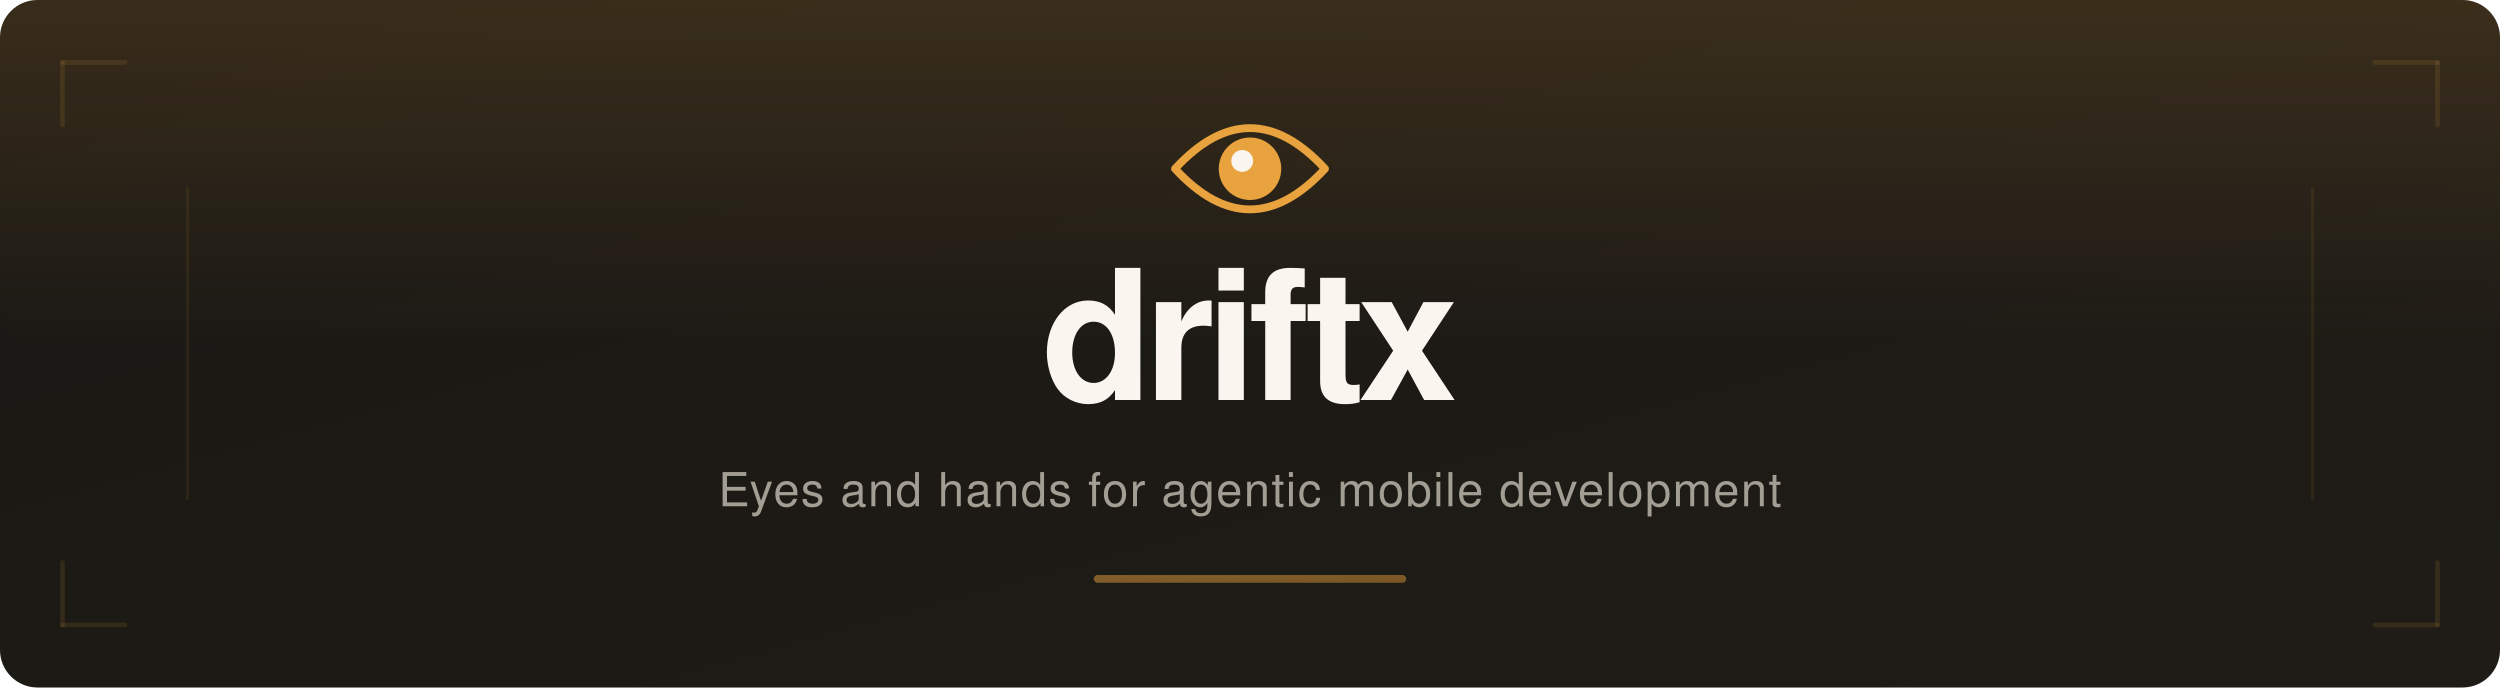
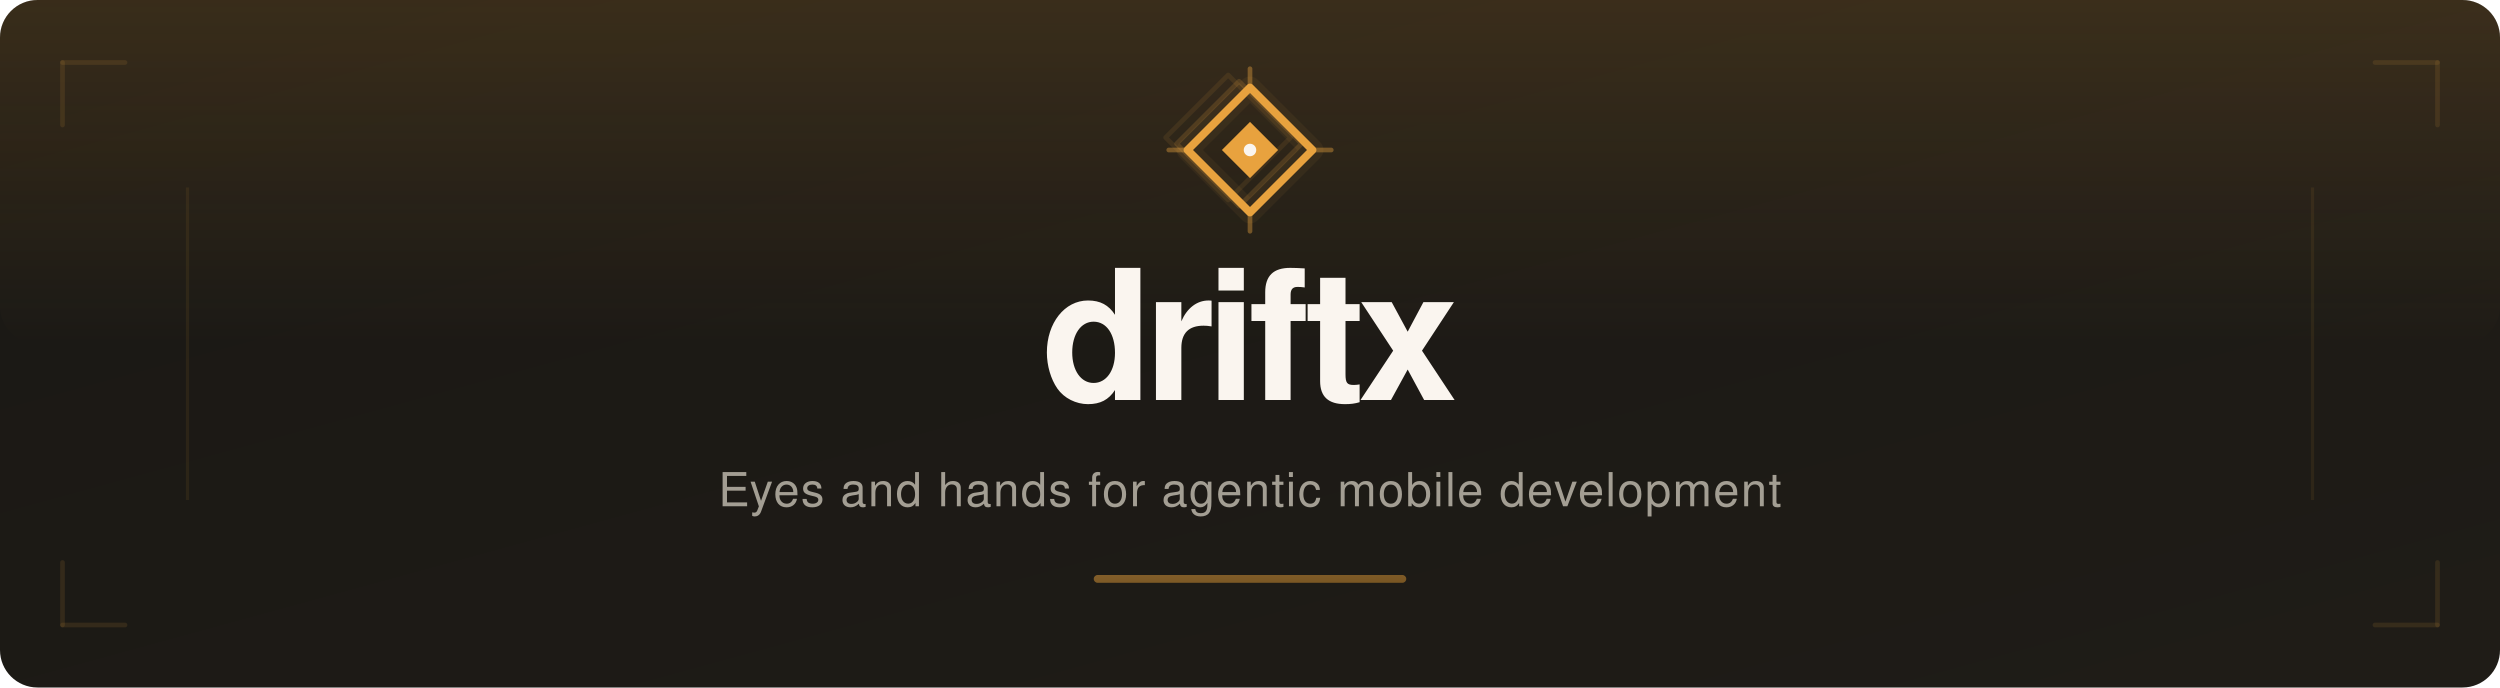
<svg xmlns="http://www.w3.org/2000/svg" width="800" height="220" viewBox="0 0 800 220">
  <defs>
    <linearGradient id="bg" x1="0" y1="0" x2="1" y2="1">
      <stop offset="0%" stop-color="#1a1814" />
      <stop offset="100%" stop-color="#1f1c17" />
    </linearGradient>
    <linearGradient id="accent" x1="0" y1="0" x2="1" y2="1">
      <stop offset="0%" stop-color="#e8a23e" />
      <stop offset="100%" stop-color="#d4912e" />
    </linearGradient>
    <linearGradient id="glow" x1="0" y1="0" x2="0" y2="1">
      <stop offset="0%" stop-color="#e8a23e" stop-opacity="0.15" />
      <stop offset="100%" stop-color="#e8a23e" stop-opacity="0" />
    </linearGradient>
  </defs>
  <rect width="800" height="220" rx="12" fill="url(#bg)" />
  <rect width="800" height="110" rx="12" fill="url(#glow)" />
  <line x1="60" y1="60" x2="60" y2="160" stroke="#e8a23e" stroke-opacity="0.08" stroke-width="1" />
  <line x1="740" y1="60" x2="740" y2="160" stroke="#e8a23e" stroke-opacity="0.08" stroke-width="1" />
-   <g transform="translate(376, 30)">
-     <path d="M 0 24 Q 24 -2 48 24 Q 24 50 0 24 Z" fill="none" stroke="#e8a23e" stroke-width="2.5" stroke-linejoin="round" />
-     <circle cx="24" cy="24" r="10" fill="#e8a23e" />
-     <circle cx="21.5" cy="21.5" r="3.5" fill="#faf5ef" />
+   <g transform="translate(400, 48)">
+     <polygon points="0,-20 20,0 0,20 -20,0" fill="none" stroke="#e8a23e" stroke-width="1.5" stroke-linejoin="round" opacity="0.1" transform="translate(-7,-4)" />
+     <polygon points="0,-20 20,0 0,20 -20,0" fill="none" stroke="#e8a23e" stroke-width="1.5" stroke-linejoin="round" opacity="0.18" transform="translate(-3.5,-2)" />
+     <polygon points="0,-20 20,0 0,20 -20,0" fill="none" stroke="#e8a23e" stroke-width="7" stroke-linejoin="round" opacity="0.06" />
+     <polygon points="0,-20 20,0 0,20 -20,0" fill="none" stroke="#e8a23e" stroke-width="2.5" stroke-linejoin="round" />
+     <line x1="0" y1="-20" x2="0" y2="-26" stroke="#e8a23e" stroke-width="1.5" stroke-linecap="round" opacity="0.4" />
+     <line x1="20" y1="0" x2="26" y2="0" stroke="#e8a23e" stroke-width="1.5" stroke-linecap="round" opacity="0.4" />
+     <line x1="0" y1="20" x2="0" y2="26" stroke="#e8a23e" stroke-width="1.5" stroke-linecap="round" opacity="0.4" />
+     <line x1="-20" y1="0" x2="-26" y2="0" stroke="#e8a23e" stroke-width="1.5" stroke-linecap="round" opacity="0.4" />
+     <polygon points="0,-9 9,0 0,9 -9,0" fill="#e8a23e" />
+     <circle r="2" fill="#faf5ef" />
  </g>
  <text x="400" y="128" text-anchor="middle" font-family="system-ui, -apple-system, 'Segoe UI', Helvetica, sans-serif" font-size="58" font-weight="800" fill="#faf5ef" letter-spacing="-2.5">driftx</text>
  <text x="400" y="162" text-anchor="middle" font-family="system-ui, -apple-system, 'Segoe UI', Helvetica, sans-serif" font-size="15" fill="#a39e93" letter-spacing="0.5">Eyes and hands for agentic mobile development</text>
  <rect x="350" y="184" width="100" height="2.5" rx="1.25" fill="url(#accent)" opacity="0.5" />
  <path d="M 20 20 L 40 20" stroke="#e8a23e" stroke-opacity="0.12" stroke-width="1.5" stroke-linecap="round" />
  <path d="M 20 20 L 20 40" stroke="#e8a23e" stroke-opacity="0.12" stroke-width="1.5" stroke-linecap="round" />
  <path d="M 780 20 L 760 20" stroke="#e8a23e" stroke-opacity="0.12" stroke-width="1.5" stroke-linecap="round" />
  <path d="M 780 20 L 780 40" stroke="#e8a23e" stroke-opacity="0.12" stroke-width="1.5" stroke-linecap="round" />
  <path d="M 20 200 L 40 200" stroke="#e8a23e" stroke-opacity="0.12" stroke-width="1.5" stroke-linecap="round" />
  <path d="M 20 200 L 20 180" stroke="#e8a23e" stroke-opacity="0.12" stroke-width="1.5" stroke-linecap="round" />
  <path d="M 780 200 L 760 200" stroke="#e8a23e" stroke-opacity="0.12" stroke-width="1.5" stroke-linecap="round" />
  <path d="M 780 200 L 780 180" stroke="#e8a23e" stroke-opacity="0.12" stroke-width="1.5" stroke-linecap="round" />
</svg>
